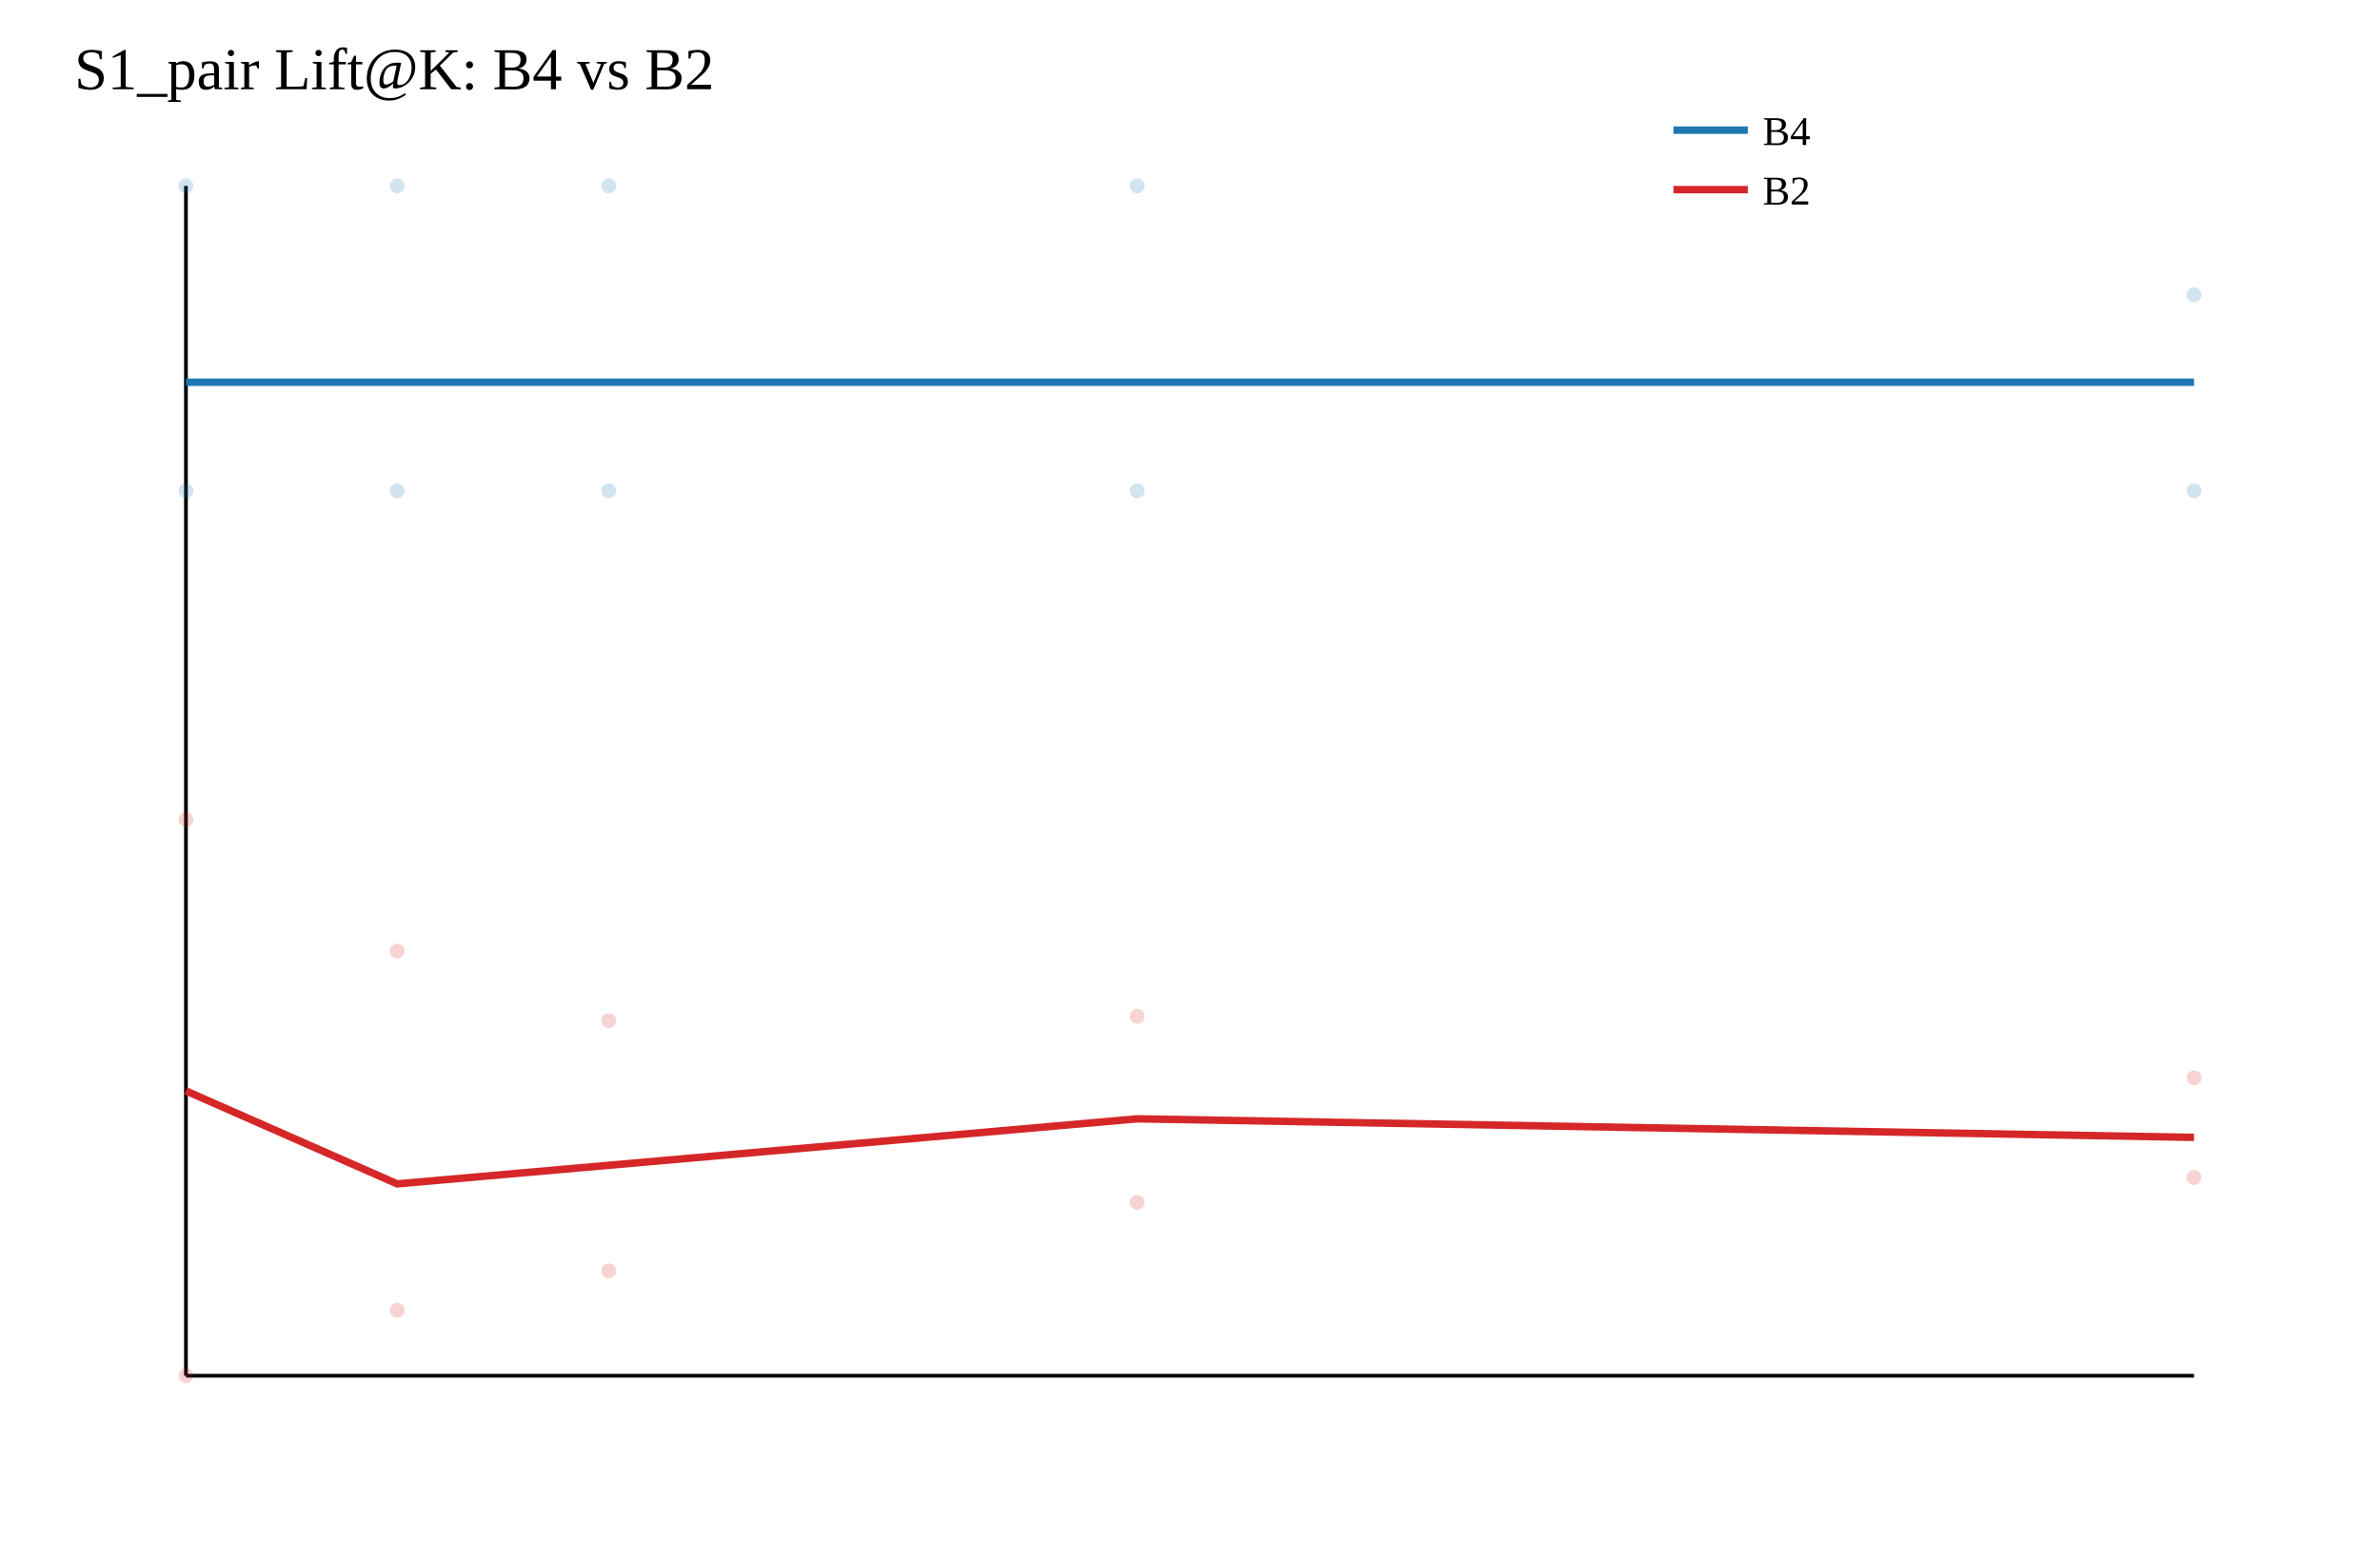
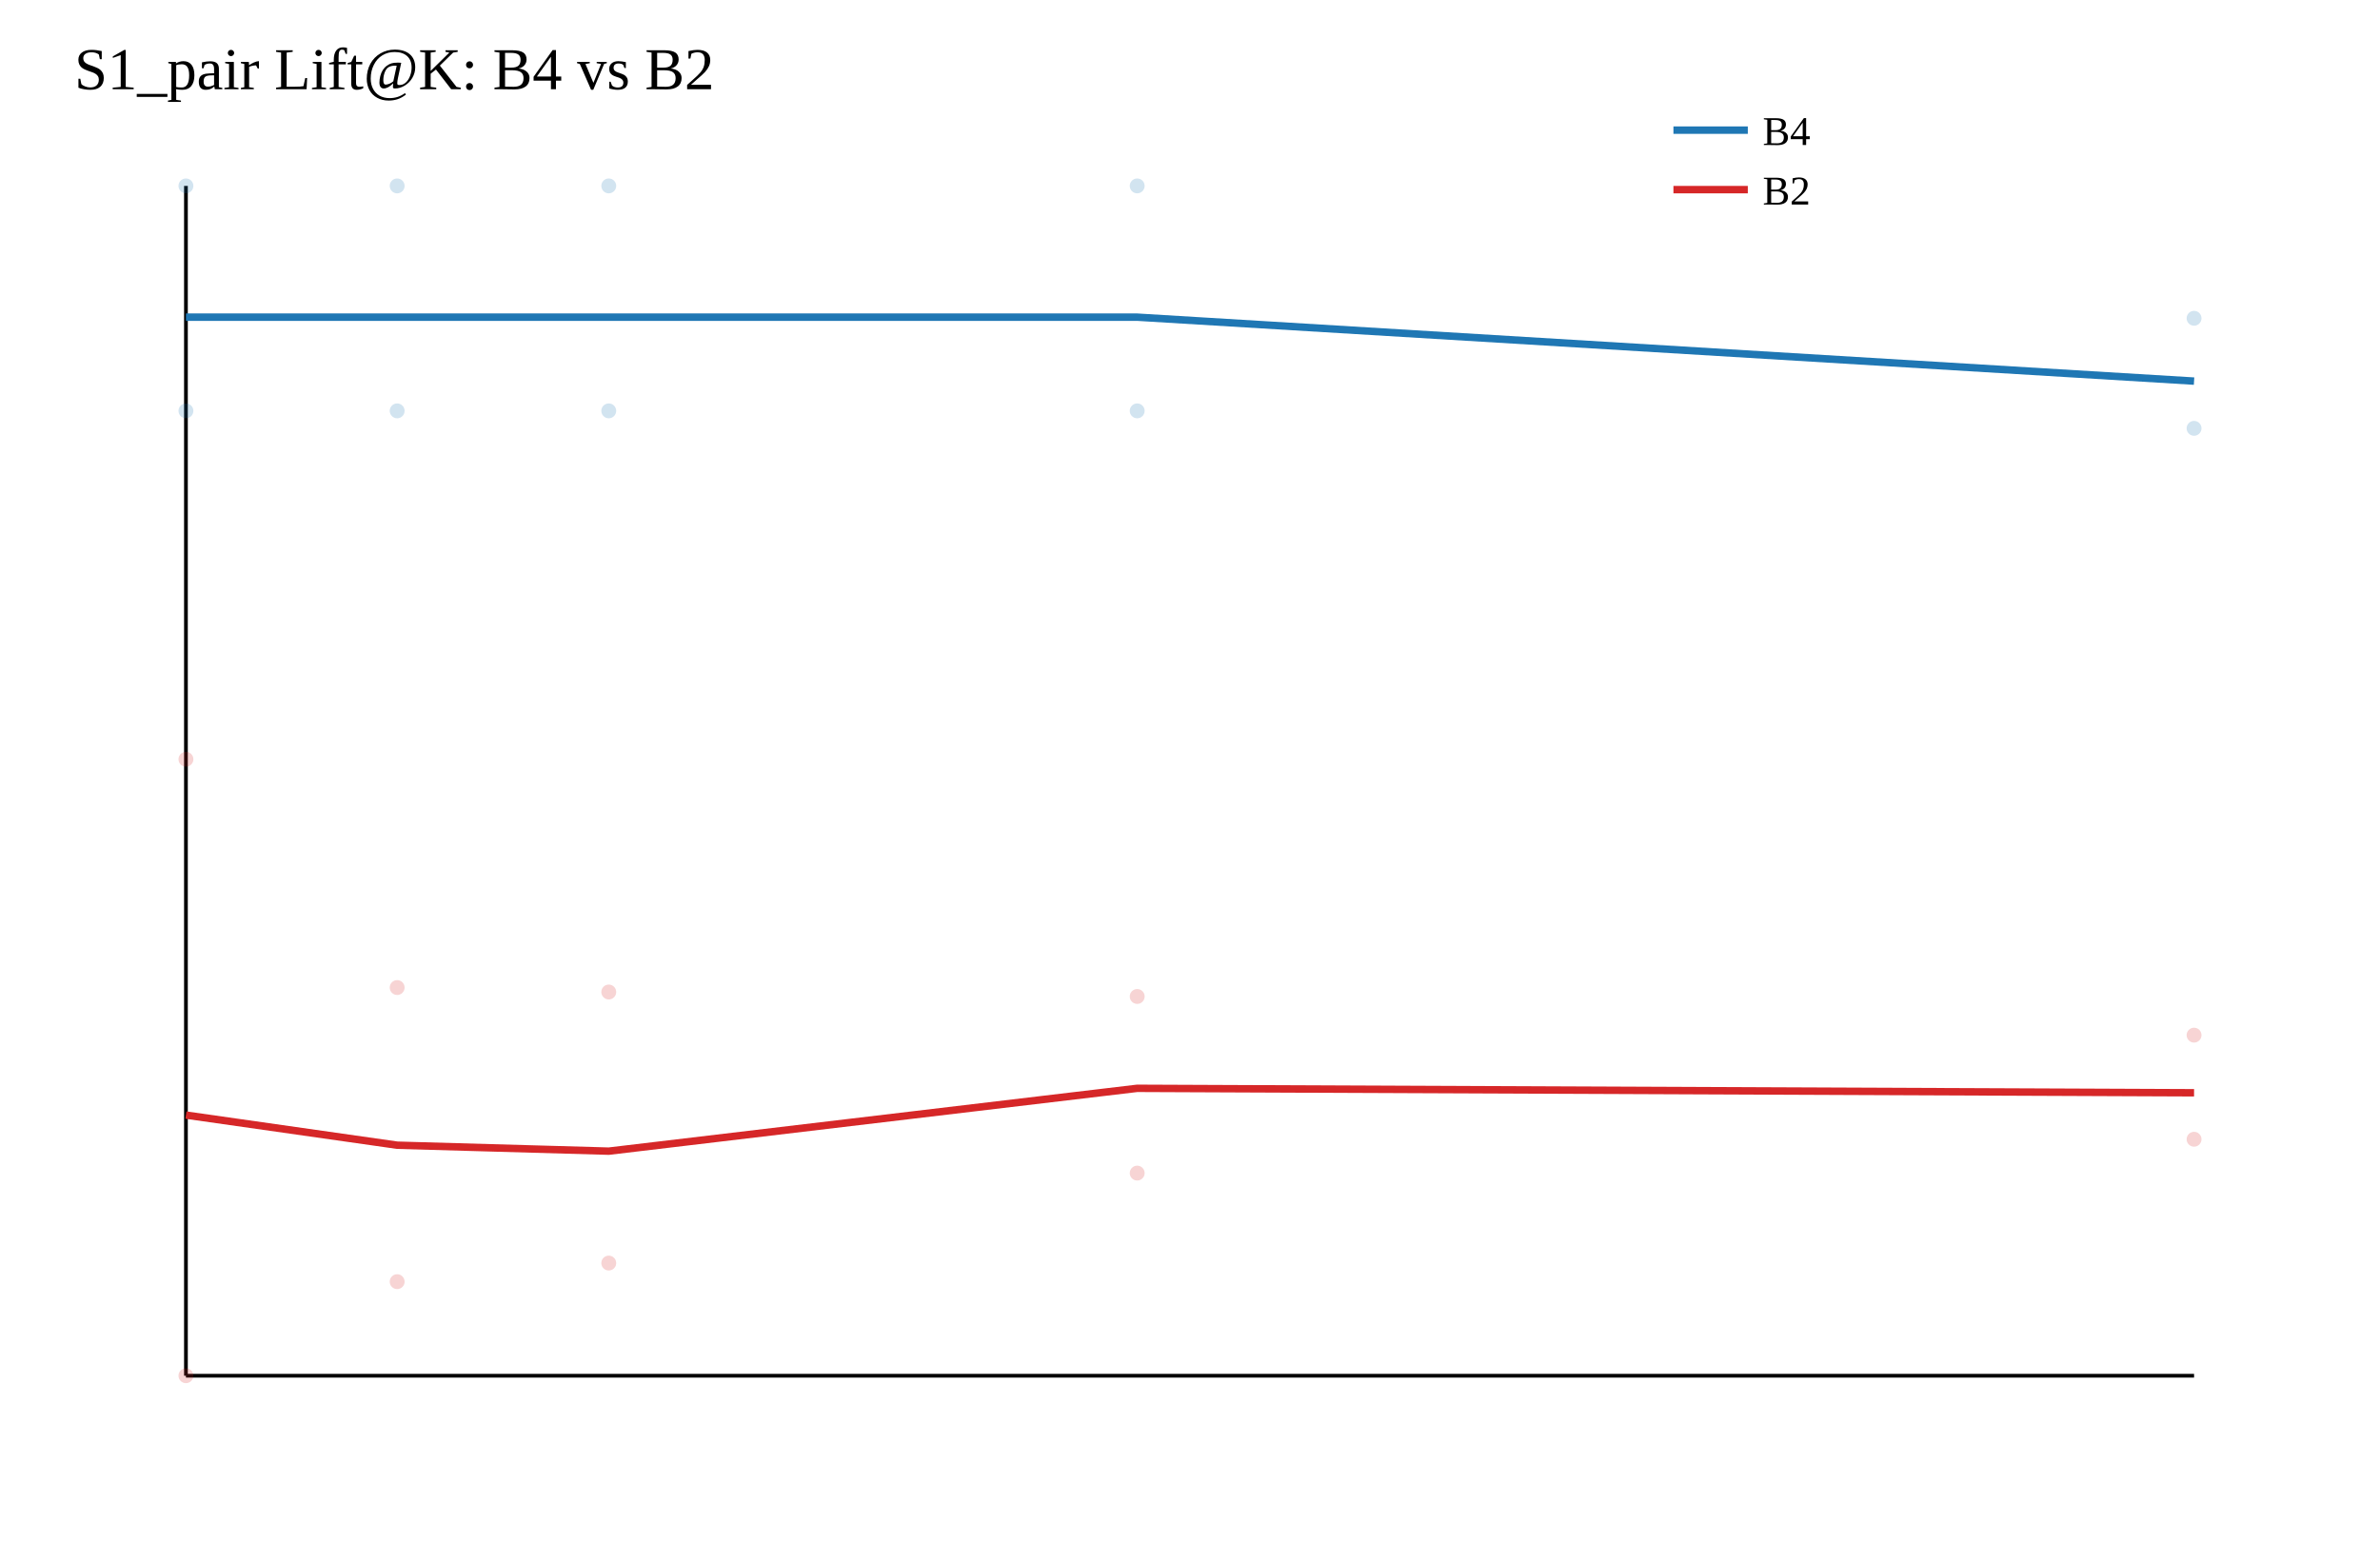
<svg xmlns="http://www.w3.org/2000/svg" width="640" height="420">
  <text x="20" y="24" font-size="16">S1_pair Lift@K: B4 vs B2</text>
  <line x1="50" y1="370" x2="590" y2="370" stroke="black" />
  <line x1="50" y1="370" x2="50" y2="50" stroke="black" />
-   <circle cx="50.0" cy="132.0" r="2" fill="#1f77b4" opacity="0.2" />
-   <circle cx="106.8" cy="132.0" r="2" fill="#1f77b4" opacity="0.2" />
-   <circle cx="163.7" cy="132.0" r="2" fill="#1f77b4" opacity="0.2" />
-   <circle cx="305.8" cy="132.0" r="2" fill="#1f77b4" opacity="0.2" />
-   <circle cx="590.0" cy="132.0" r="2" fill="#1f77b4" opacity="0.2" />
+   <circle cx="50.0" cy="110.5" r="2" fill="#1f77b4" opacity="0.2" />
+   <circle cx="106.8" cy="110.5" r="2" fill="#1f77b4" opacity="0.2" />
+   <circle cx="163.7" cy="110.5" r="2" fill="#1f77b4" opacity="0.2" />
+   <circle cx="305.8" cy="110.5" r="2" fill="#1f77b4" opacity="0.2" />
+   <circle cx="590.0" cy="115.2" r="2" fill="#1f77b4" opacity="0.2" />
  <circle cx="50.0" cy="50.0" r="2" fill="#1f77b4" opacity="0.2" />
  <circle cx="106.8" cy="50.0" r="2" fill="#1f77b4" opacity="0.2" />
  <circle cx="163.7" cy="50.0" r="2" fill="#1f77b4" opacity="0.2" />
  <circle cx="305.8" cy="50.0" r="2" fill="#1f77b4" opacity="0.2" />
-   <circle cx="590.0" cy="79.3" r="2" fill="#1f77b4" opacity="0.2" />
+   <circle cx="590.0" cy="85.6" r="2" fill="#1f77b4" opacity="0.2" />
  <circle cx="50.0" cy="370.0" r="2" fill="#d62728" opacity="0.2" />
-   <circle cx="106.8" cy="352.4" r="2" fill="#d62728" opacity="0.2" />
-   <circle cx="163.7" cy="341.8" r="2" fill="#d62728" opacity="0.2" />
-   <circle cx="305.8" cy="323.4" r="2" fill="#d62728" opacity="0.2" />
-   <circle cx="590.0" cy="316.7" r="2" fill="#d62728" opacity="0.2" />
-   <circle cx="50.0" cy="220.4" r="2" fill="#d62728" opacity="0.2" />
-   <circle cx="106.8" cy="255.8" r="2" fill="#d62728" opacity="0.2" />
-   <circle cx="163.7" cy="274.5" r="2" fill="#d62728" opacity="0.2" />
-   <circle cx="305.8" cy="273.3" r="2" fill="#d62728" opacity="0.2" />
-   <circle cx="590.0" cy="289.9" r="2" fill="#d62728" opacity="0.2" />
-   <polyline fill="none" stroke="#1f77b4" stroke-width="2" points="50.0,102.8 106.8,102.8 163.7,102.8 305.8,102.8 590.0,102.8" />
+   <circle cx="106.8" cy="344.7" r="2" fill="#d62728" opacity="0.2" />
+   <circle cx="163.7" cy="339.7" r="2" fill="#d62728" opacity="0.2" />
+   <circle cx="305.8" cy="315.5" r="2" fill="#d62728" opacity="0.2" />
+   <circle cx="590.0" cy="306.4" r="2" fill="#d62728" opacity="0.2" />
+   <circle cx="50.0" cy="204.2" r="2" fill="#d62728" opacity="0.2" />
+   <circle cx="106.8" cy="265.6" r="2" fill="#d62728" opacity="0.2" />
+   <circle cx="163.7" cy="266.8" r="2" fill="#d62728" opacity="0.2" />
+   <circle cx="305.8" cy="268.0" r="2" fill="#d62728" opacity="0.2" />
+   <circle cx="590.0" cy="278.4" r="2" fill="#d62728" opacity="0.2" />
+   <polyline fill="none" stroke="#1f77b4" stroke-width="2" points="50.0,85.3 106.8,85.3 163.7,85.3 305.8,85.3 590.0,102.5" />
  <line x1="450" y1="35" x2="470" y2="35" stroke="#1f77b4" stroke-width="2" />
  <text x="474" y="39" font-size="11">B4</text>
-   <polyline fill="none" stroke="#d62728" stroke-width="2" points="50.0,293.4 106.8,318.4 163.7,313.4 305.8,300.9 590.0,305.9" />
+   <polyline fill="none" stroke="#d62728" stroke-width="2" points="50.0,299.9 106.8,308.0 163.7,309.6 305.8,292.7 590.0,293.9" />
  <line x1="450" y1="51" x2="470" y2="51" stroke="#d62728" stroke-width="2" />
  <text x="474" y="55" font-size="11">B2</text>
</svg>
